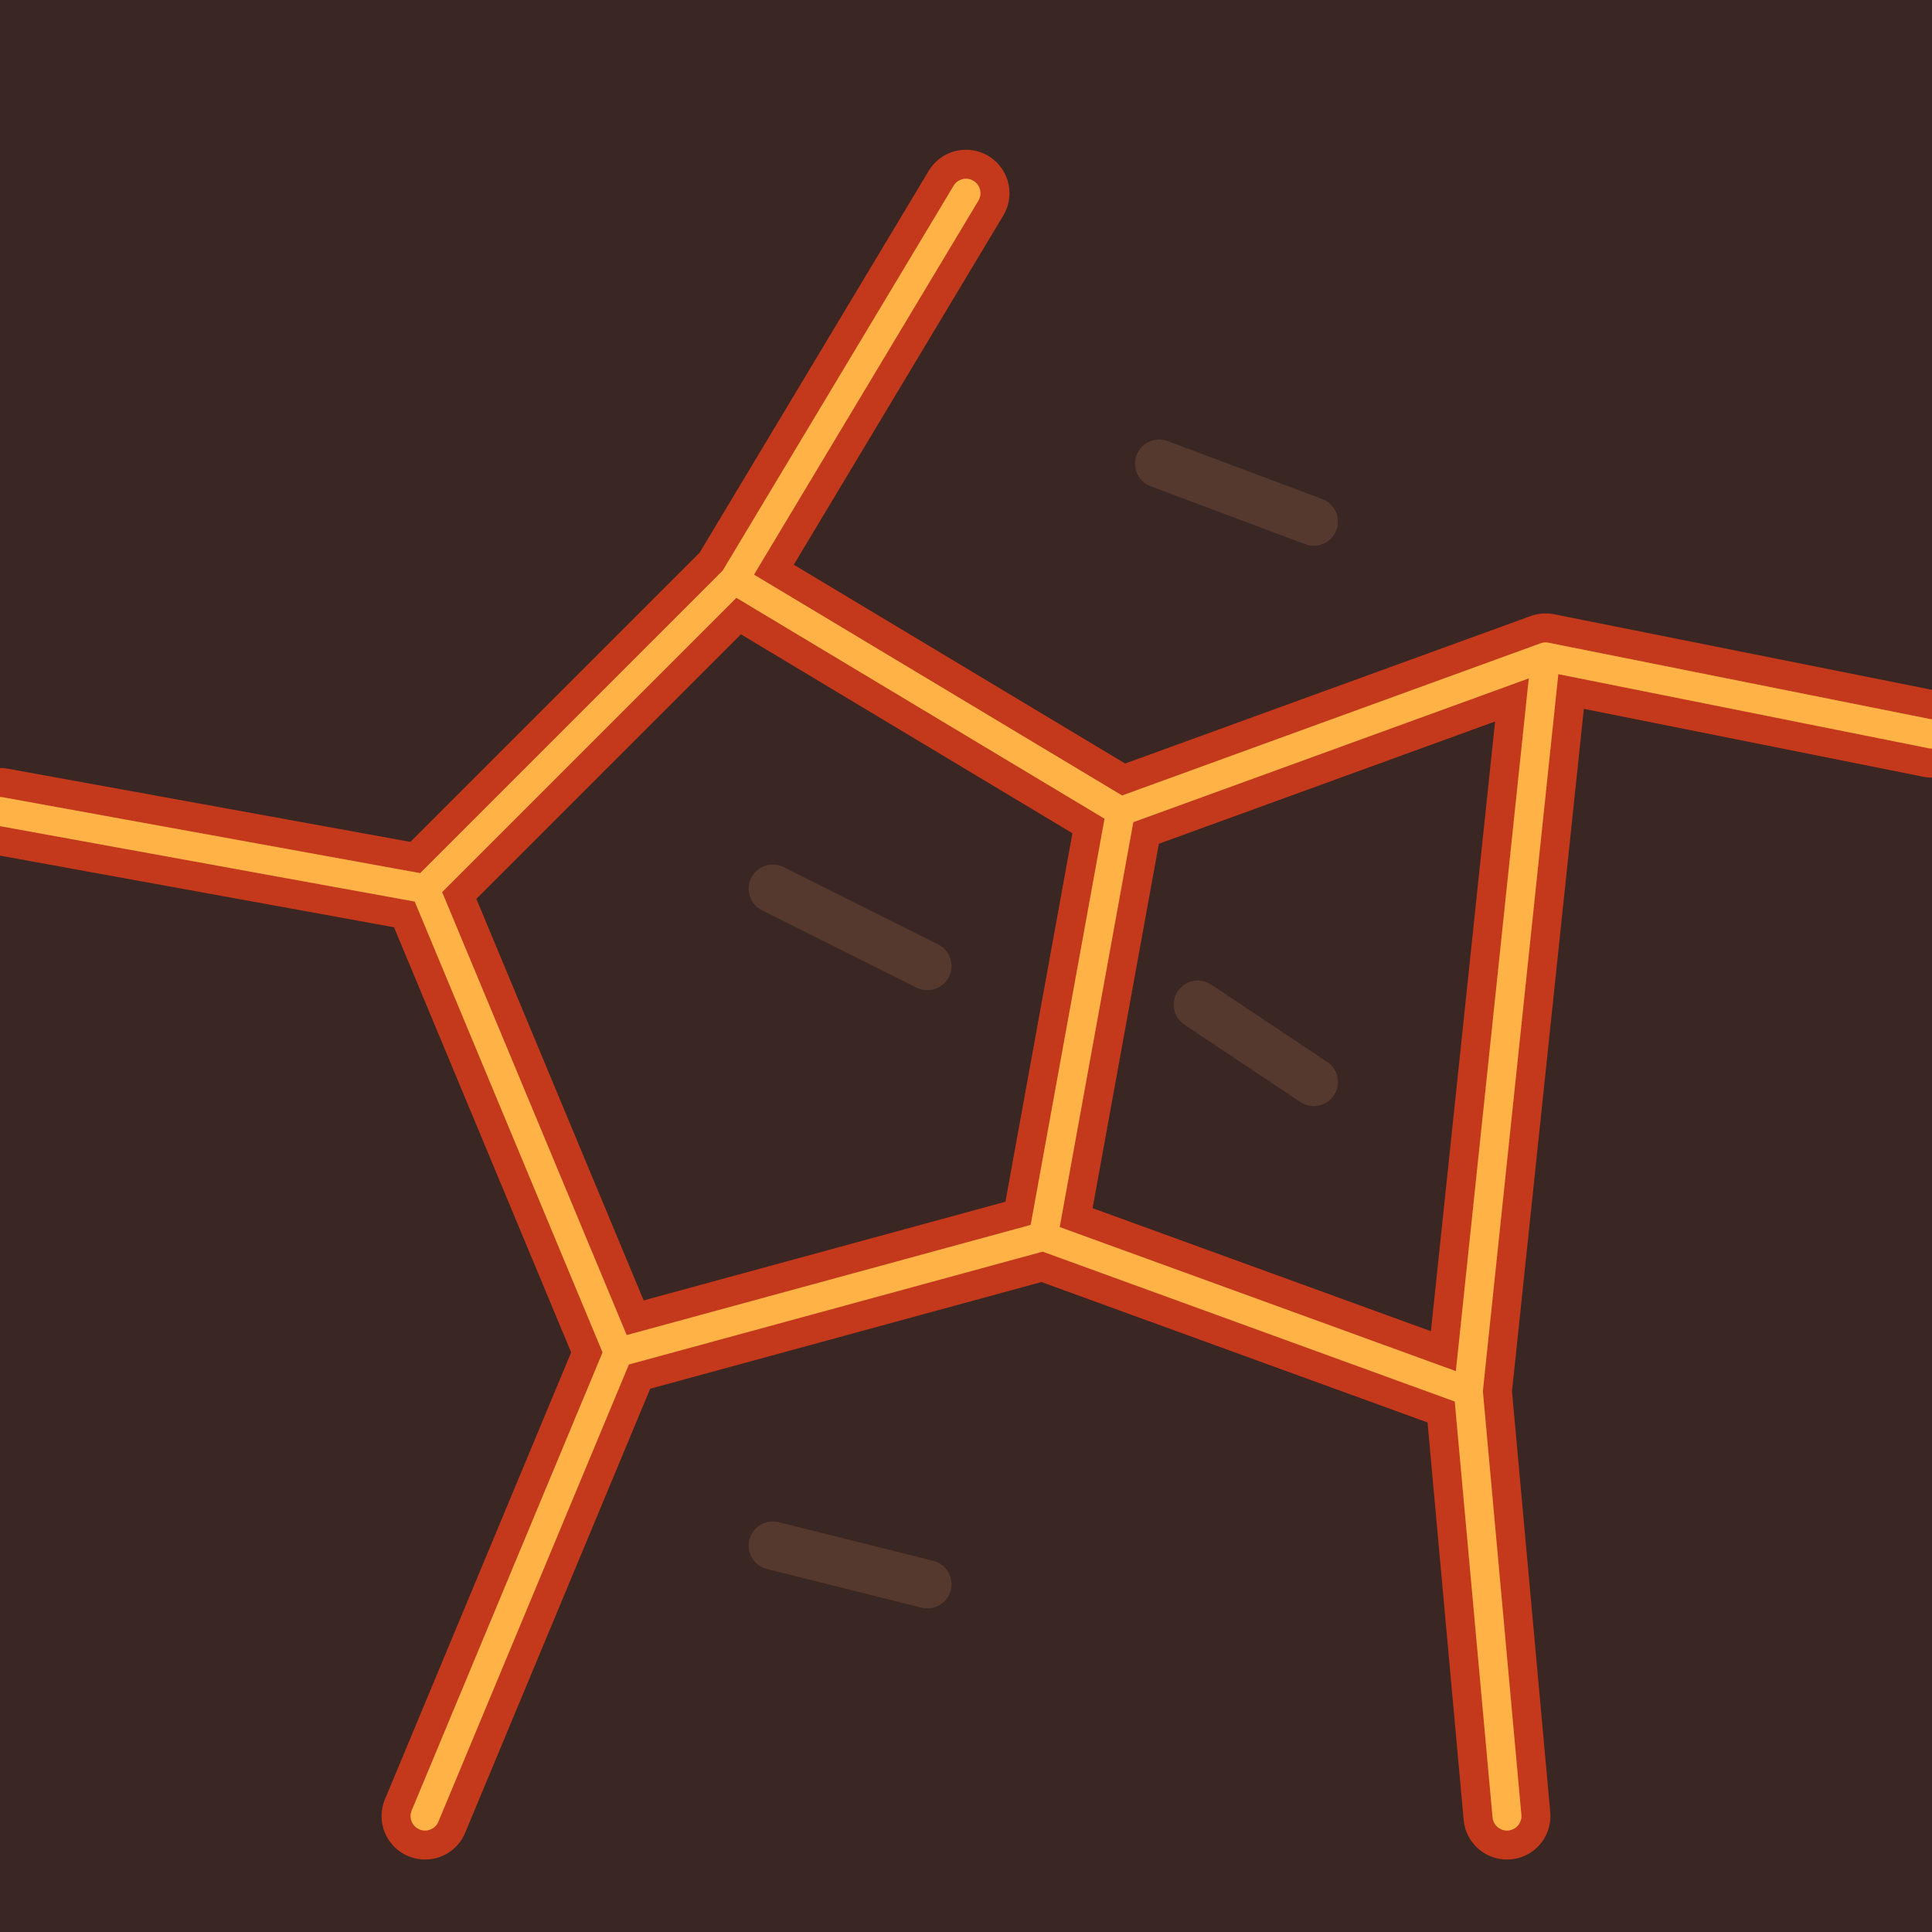
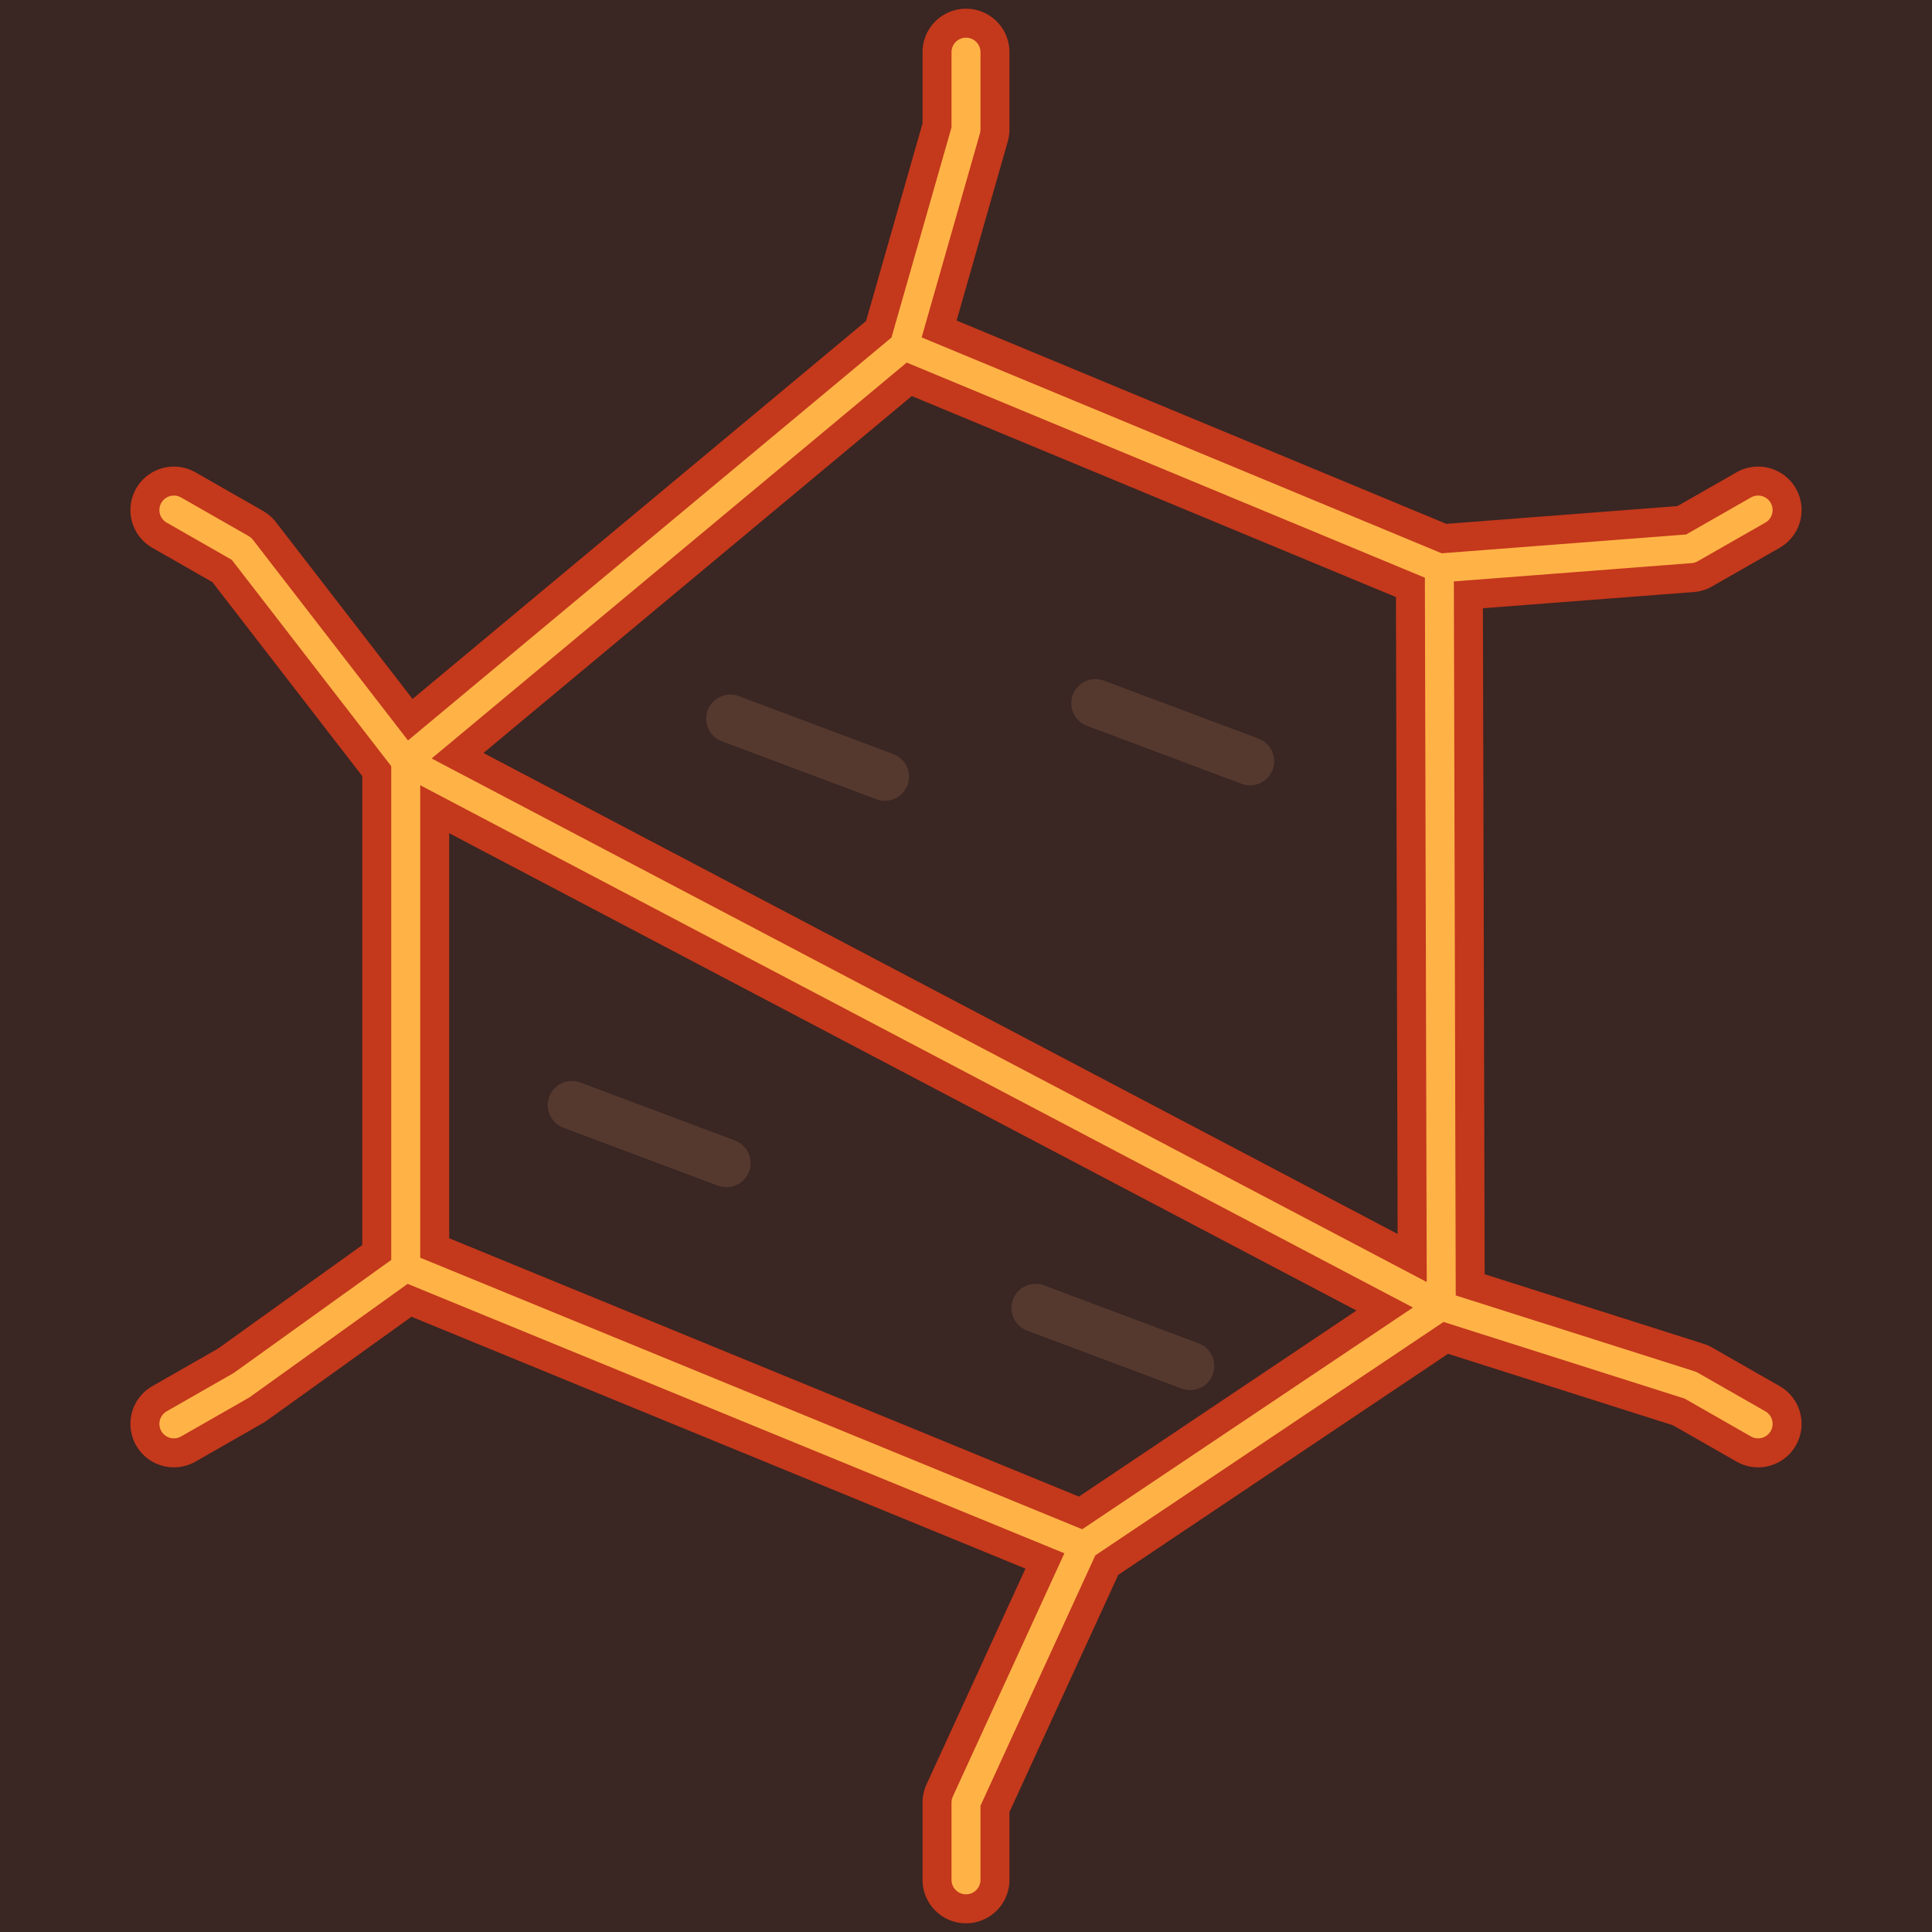
<svg xmlns="http://www.w3.org/2000/svg" viewBox="0 0 100 100" fill="none" stroke-linecap="round" stroke-linejoin="round">
  <rect width="100" height="100" fill="#3a2622" />
  <g stroke="#c4381c" stroke-width="4.5">
-     <path id="c" d="M 0 42 L 22 46 L 38 30 L 50 10 M 38 30 L 58 42 L 80 34 L 100 38 M 58 42 L 54 64 L 32 70 L 22 94 M 54 64 L 76 72 L 78 94 M 22 46 L 32 70 M 80 34 L 76 72" />
+     <path d="M46.8 17.9 L74.5 29.4 M74.5 29.4 L74.6 67.6 M74.6 67.6 L56.1 80 M56.1 80 L21 65.6 M21 65.6 L21 39.4 M21 39.4 L46.8 17.9 M74.6 67.6 L21 39.4 M46.8 17.9 L50 6.7 M50 6.7 L50 2.7 M74.5 29.4 L87.5 28.4 M87.5 28.4 L91 26.4 M74.6 67.6 L87.5 71.7 M87.5 71.7 L91 73.7 M56.1 80 L50 93.3 M50 93.3 L50 97.3 M21 65.6 L12.5 71.7 M12.5 71.7 L9 73.7 M21 39.4 L12.5 28.4 M12.5 28.4 L9 26.4" />
  </g>
  <g stroke="#ffb347" stroke-width="1.5">
-     <path d="M 0 42 L 22 46 L 38 30 L 50 10 M 38 30 L 58 42 L 80 34 L 100 38 M 58 42 L 54 64 L 32 70 L 22 94 M 54 64 L 76 72 L 78 94 M 22 46 L 32 70 M 80 34 L 76 72" />
+     <path d="M46.8 17.9 L74.5 29.4 M74.5 29.4 L74.6 67.6 M74.6 67.6 L56.1 80 M56.1 80 L21 65.6 M21 65.6 L21 39.4 M21 39.4 L46.8 17.9 M74.6 67.6 L21 39.4 M46.8 17.9 L50 6.7 M50 6.7 L50 2.7 M74.5 29.4 L87.5 28.4 M87.5 28.4 L91 26.4 M74.6 67.6 L87.5 71.7 M87.5 71.7 L91 73.7 M56.1 80 L50 93.3 M50 93.3 L50 97.3 M21 65.6 L12.5 71.7 M12.5 71.7 L9 73.7 M21 39.4 L12.5 28.4 M12.5 28.4 L9 26.4" />
  </g>
  <g stroke="#55392f" stroke-width="2.5">
-     <path d="M 40 46 L 48 50" />
-     <path d="M 62 52 L 68 56" />
-     <path d="M 60 24 L 68 27" />
-     <path d="M 40 80 L 48 82" />
+     <path d="M29.6 57.2 L37.6 60.2" />
+     <path d="M37.8 37.2 L45.8 40.2" />
+     <path d="M56.7 36.4 L64.7 39.4" />
+     <path d="M53.6 67.7 L61.6 70.7" />
  </g>
</svg>
